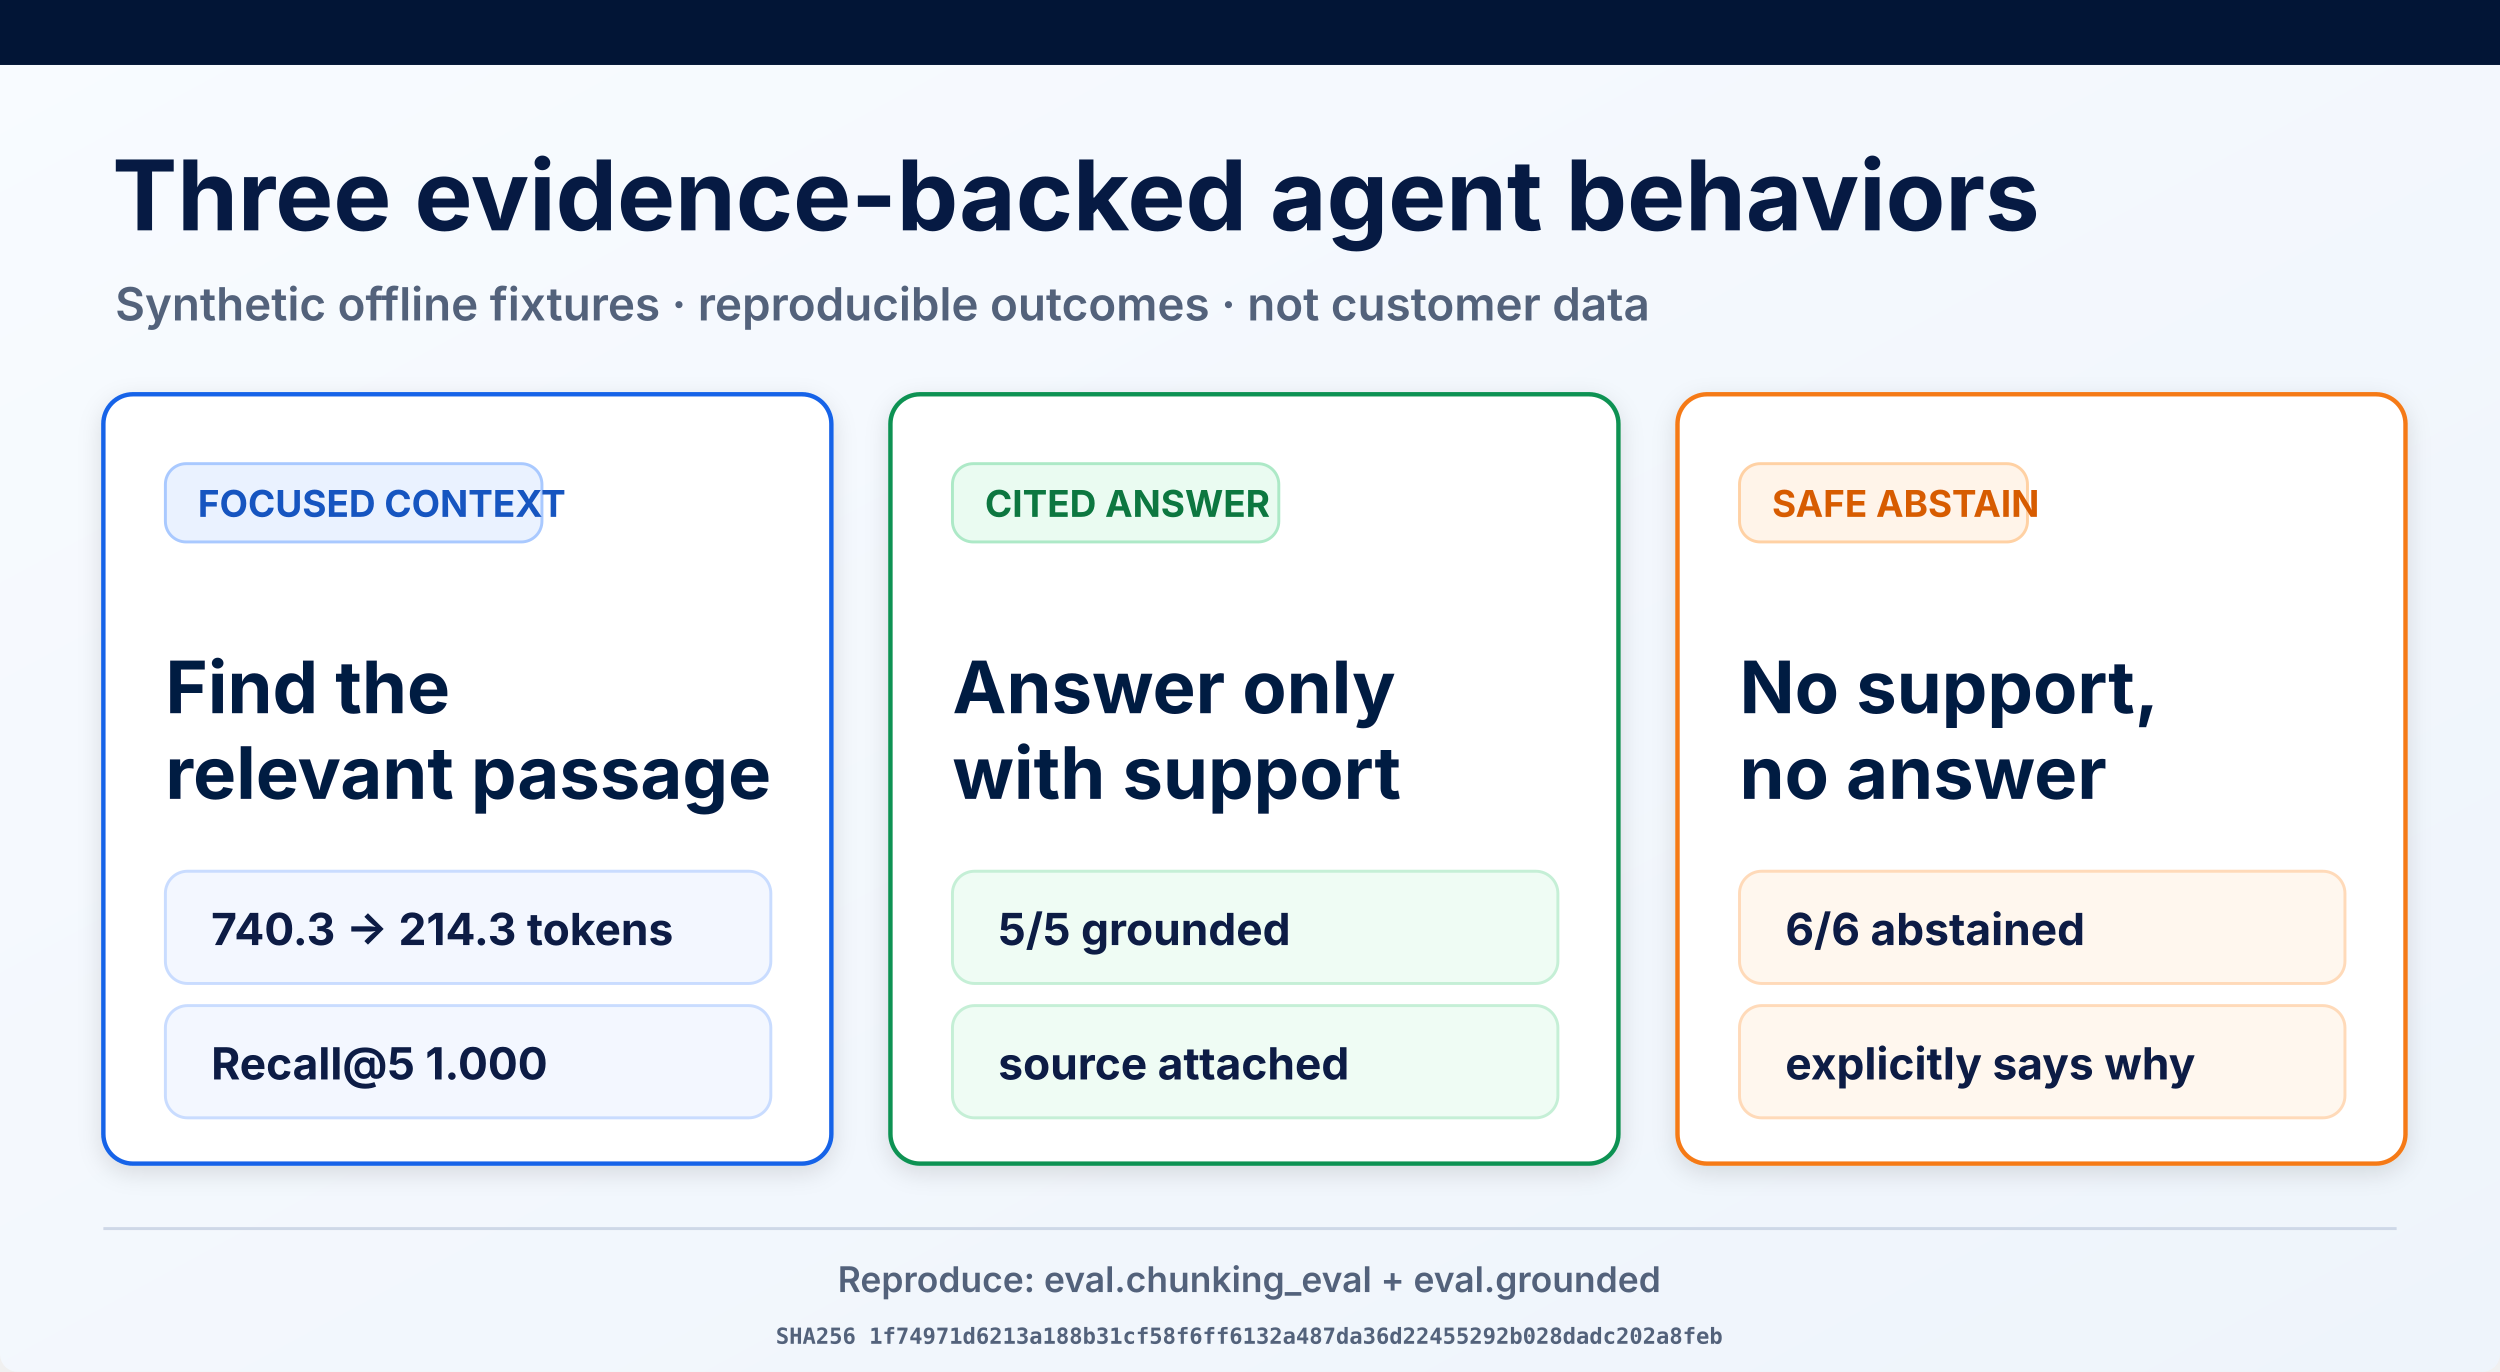
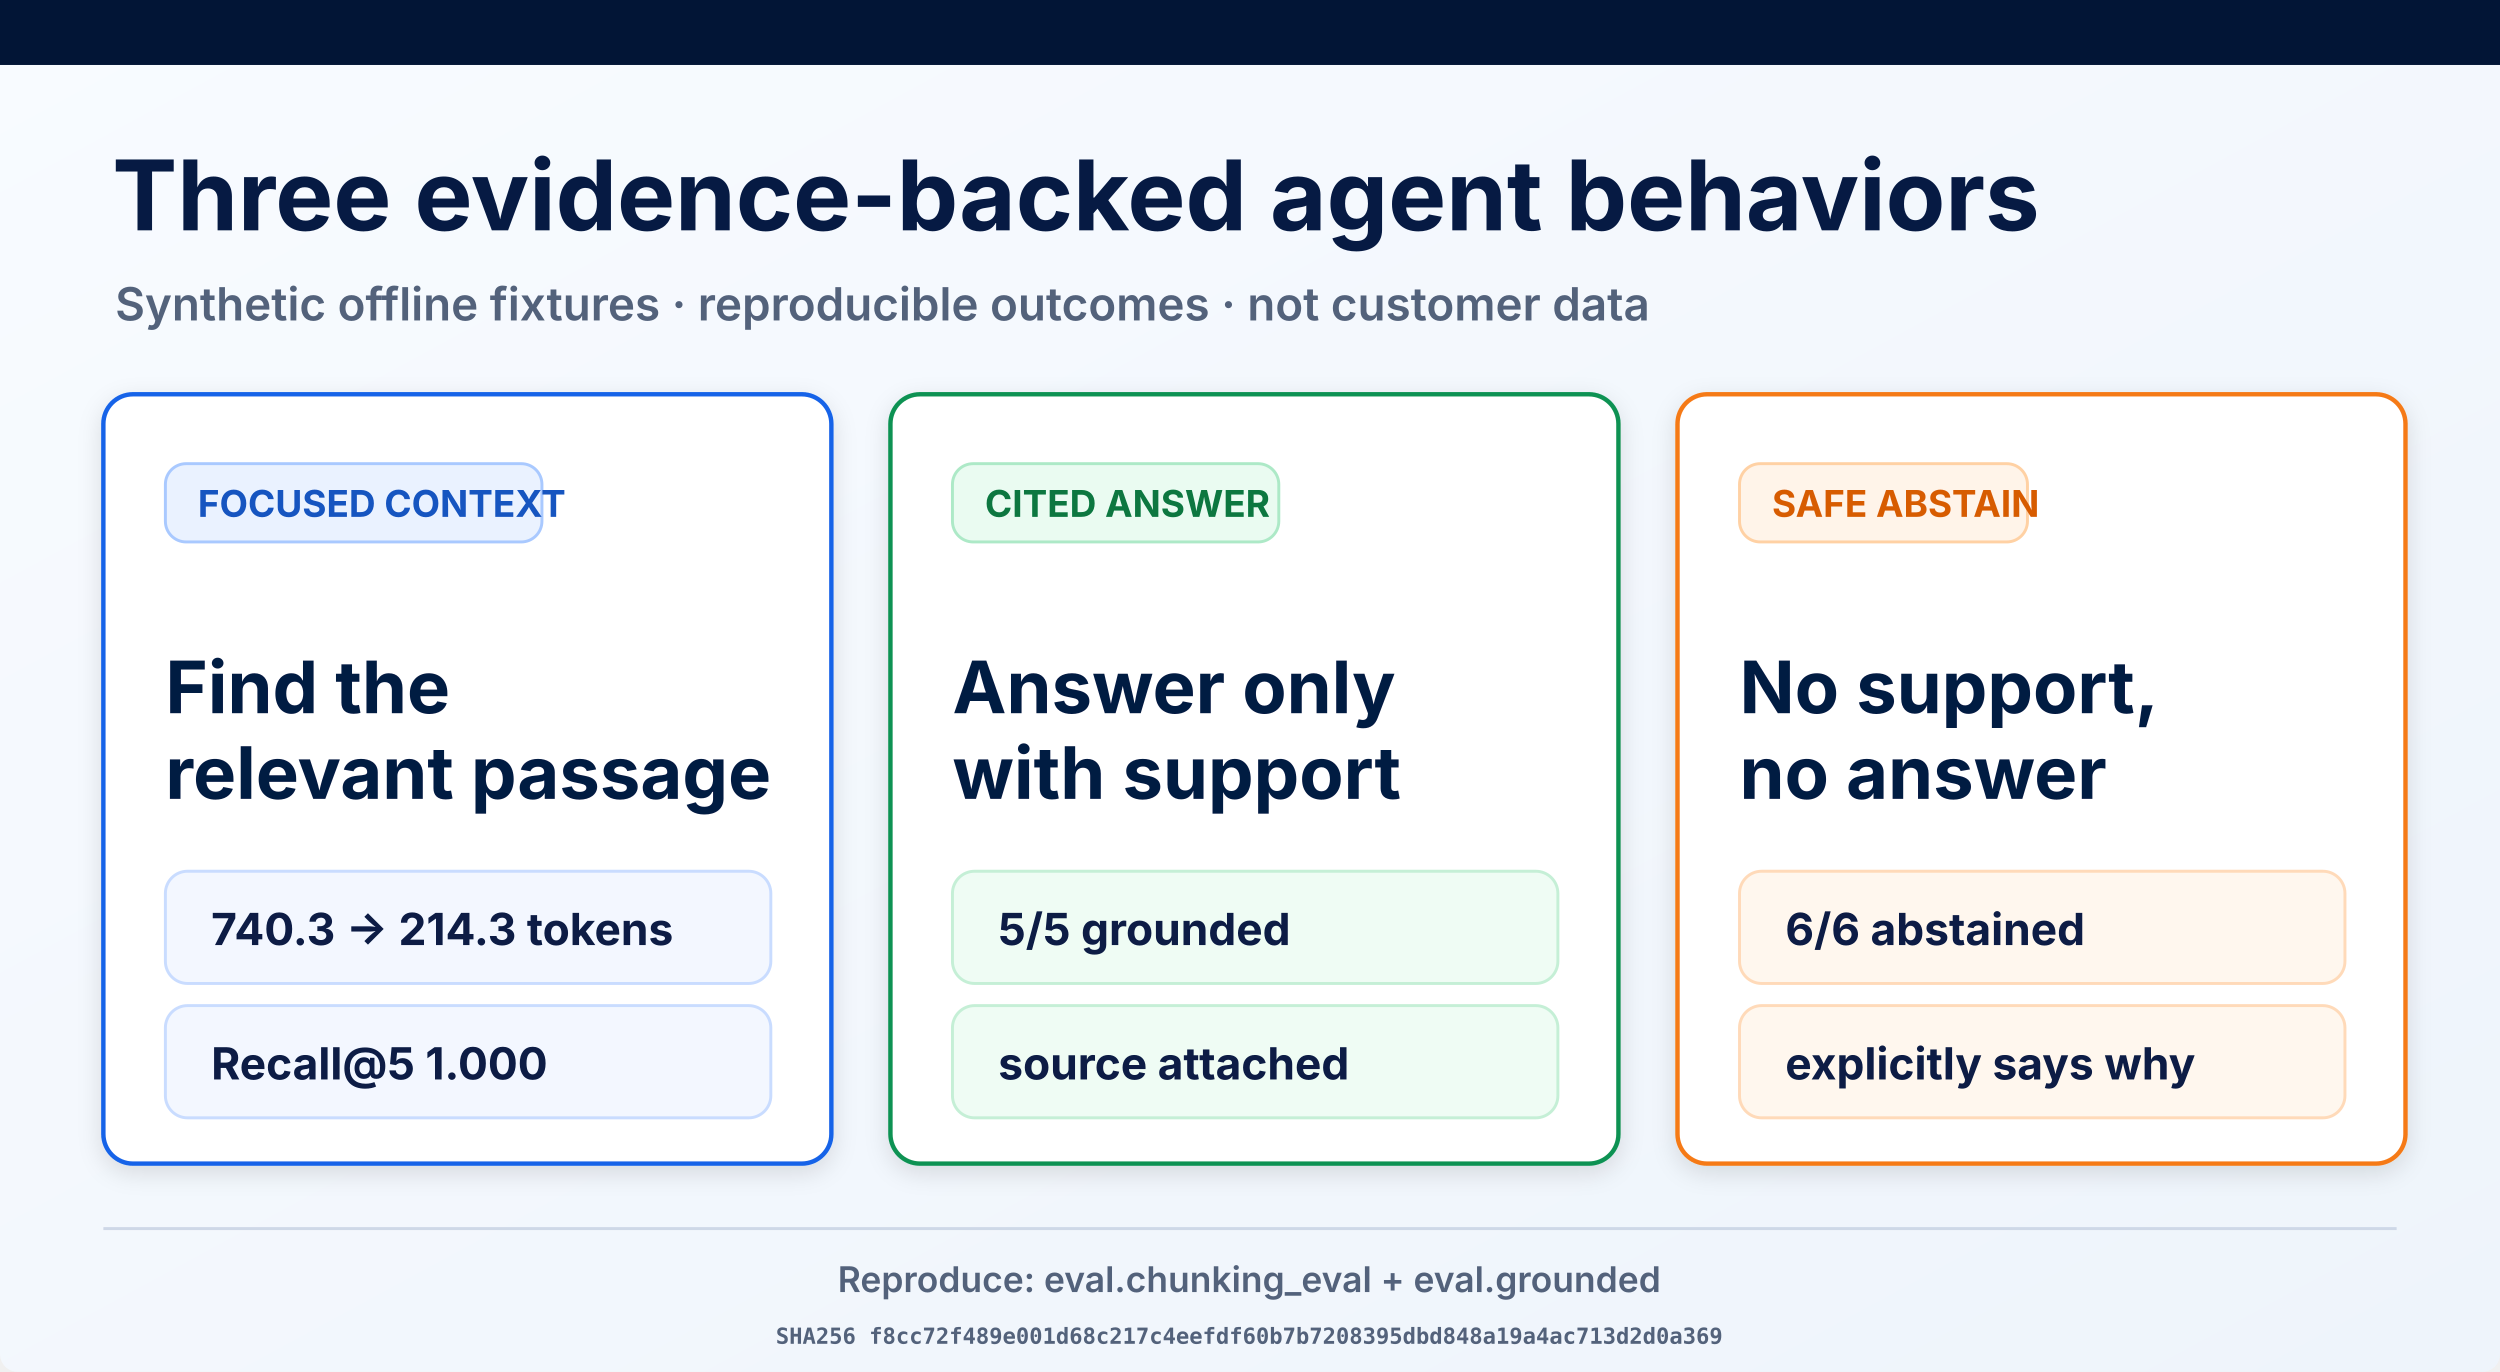
<svg xmlns="http://www.w3.org/2000/svg" width="1693" height="929" viewBox="0 0 1693 929" role="img" aria-labelledby="title desc">
  <defs>
    <linearGradient id="page" x1="0" y1="0" x2="1" y2="1">
      <stop offset="0" stop-color="#f8fbff" />
      <stop offset="1" stop-color="#eef4fb" />
    </linearGradient>
    <filter id="shadow" x="-10%" y="-10%" width="120%" height="130%">
      <feDropShadow dx="0" dy="5" stdDeviation="8" flood-opacity=".12" />
    </filter>
  </defs>
  <rect width="1693" height="929" rx="12" fill="url(#page)" />
  <rect width="1693" height="44" fill="#021536" />
  <text x="76" y="156" font-family="Inter, Arial, sans-serif" font-size="66" font-weight="700" fill="#061a43">Three evidence-backed agent behaviors</text>
  <text x="78" y="217" font-family="Inter, Arial, sans-serif" font-size="31" font-weight="600" fill="#53627b">Synthetic offline fixtures · reproducible outcomes · not customer data</text>
  <g filter="url(#shadow)">
    <rect x="70" y="267" width="493" height="521" rx="20" fill="#fff" stroke="#1763e8" stroke-width="3" />
    <rect x="112" y="314" width="255" height="53" rx="14" fill="#eaf2ff" stroke="#a9c9ff" stroke-width="2" />
    <text x="134" y="350" font-family="Inter, Arial, sans-serif" font-size="25" font-weight="700" fill="#1554c0">FOCUSED CONTEXT</text>
    <text x="112" y="483" font-family="Inter, Arial, sans-serif" font-size="49" font-weight="700" fill="#061a43">Find the</text>
    <text x="112" y="541" font-family="Inter, Arial, sans-serif" font-size="49" font-weight="700" fill="#061a43">relevant passage</text>
    <rect x="112" y="590" width="410" height="76" rx="15" fill="#f3f7ff" stroke="#c9dcff" stroke-width="2" />
    <text x="143" y="640" font-family="Inter, Arial, sans-serif" font-size="30" font-weight="700" fill="#0a1b44">740.3 → 214.3 tokens</text>
    <rect x="112" y="681" width="410" height="76" rx="15" fill="#f3f7ff" stroke="#c9dcff" stroke-width="2" />
    <text x="143" y="731" font-family="Inter, Arial, sans-serif" font-size="30" font-weight="700" fill="#0a1b44">Recall@5 1.000</text>
  </g>
  <g filter="url(#shadow)">
    <rect x="603" y="267" width="493" height="521" rx="20" fill="#fff" stroke="#109252" stroke-width="3" />
    <rect x="645" y="314" width="221" height="53" rx="14" fill="#eafbf1" stroke="#ade9c7" stroke-width="2" />
    <text x="667" y="350" font-family="Inter, Arial, sans-serif" font-size="25" font-weight="700" fill="#08773f">CITED ANSWER</text>
    <text x="645" y="483" font-family="Inter, Arial, sans-serif" font-size="49" font-weight="700" fill="#061a43">Answer only</text>
    <text x="645" y="541" font-family="Inter, Arial, sans-serif" font-size="49" font-weight="700" fill="#061a43">with support</text>
    <rect x="645" y="590" width="410" height="76" rx="15" fill="#effcf4" stroke="#c5efd6" stroke-width="2" />
    <text x="676" y="640" font-family="Inter, Arial, sans-serif" font-size="30" font-weight="700" fill="#0a1b44">5/5 grounded</text>
    <rect x="645" y="681" width="410" height="76" rx="15" fill="#effcf4" stroke="#c5efd6" stroke-width="2" />
    <text x="676" y="731" font-family="Inter, Arial, sans-serif" font-size="30" font-weight="700" fill="#0a1b44">source attached</text>
  </g>
  <g filter="url(#shadow)">
    <rect x="1136" y="267" width="493" height="521" rx="20" fill="#fff" stroke="#f57a19" stroke-width="3" />
    <rect x="1178" y="314" width="195" height="53" rx="14" fill="#fff4e9" stroke="#ffd1a4" stroke-width="2" />
    <text x="1200" y="350" font-family="Inter, Arial, sans-serif" font-size="25" font-weight="700" fill="#d75c06">SAFE ABSTAIN</text>
    <text x="1178" y="483" font-family="Inter, Arial, sans-serif" font-size="49" font-weight="700" fill="#061a43">No support,</text>
    <text x="1178" y="541" font-family="Inter, Arial, sans-serif" font-size="49" font-weight="700" fill="#061a43">no answer</text>
    <rect x="1178" y="590" width="410" height="76" rx="15" fill="#fff7ee" stroke="#ffdab9" stroke-width="2" />
    <text x="1209" y="640" font-family="Inter, Arial, sans-serif" font-size="30" font-weight="700" fill="#0a1b44">6/6 abstained</text>
    <rect x="1178" y="681" width="410" height="76" rx="15" fill="#fff7ee" stroke="#ffdab9" stroke-width="2" />
    <text x="1209" y="731" font-family="Inter, Arial, sans-serif" font-size="30" font-weight="700" fill="#0a1b44">explicitly says why</text>
  </g>
  <line x1="70" y1="832" x2="1623" y2="832" stroke="#ced8e7" stroke-width="2" />
  <text x="846" y="875" text-anchor="middle" font-family="Inter, Arial, sans-serif" font-size="24" font-weight="600" fill="#53627b">Reproduce: eval.chunking_eval + eval.grounded</text>
-   <text x="846" y="910" text-anchor="middle" font-family="ui-monospace, monospace" font-size="15" font-weight="600" fill="#53627b">SHA256 1f74971d6213a188b31cf58f6ff6132a487da36d22455292b028dadc202a8feb</text>
+   <text x="846" y="910" text-anchor="middle" font-family="ui-monospace, monospace" font-size="15" font-weight="600" fill="#53627b">SHA256 f8cc72f489e001d68c217c4eefdf60b7b7208395dbd848a19a4ac713d2d0a369</text>
</svg>
